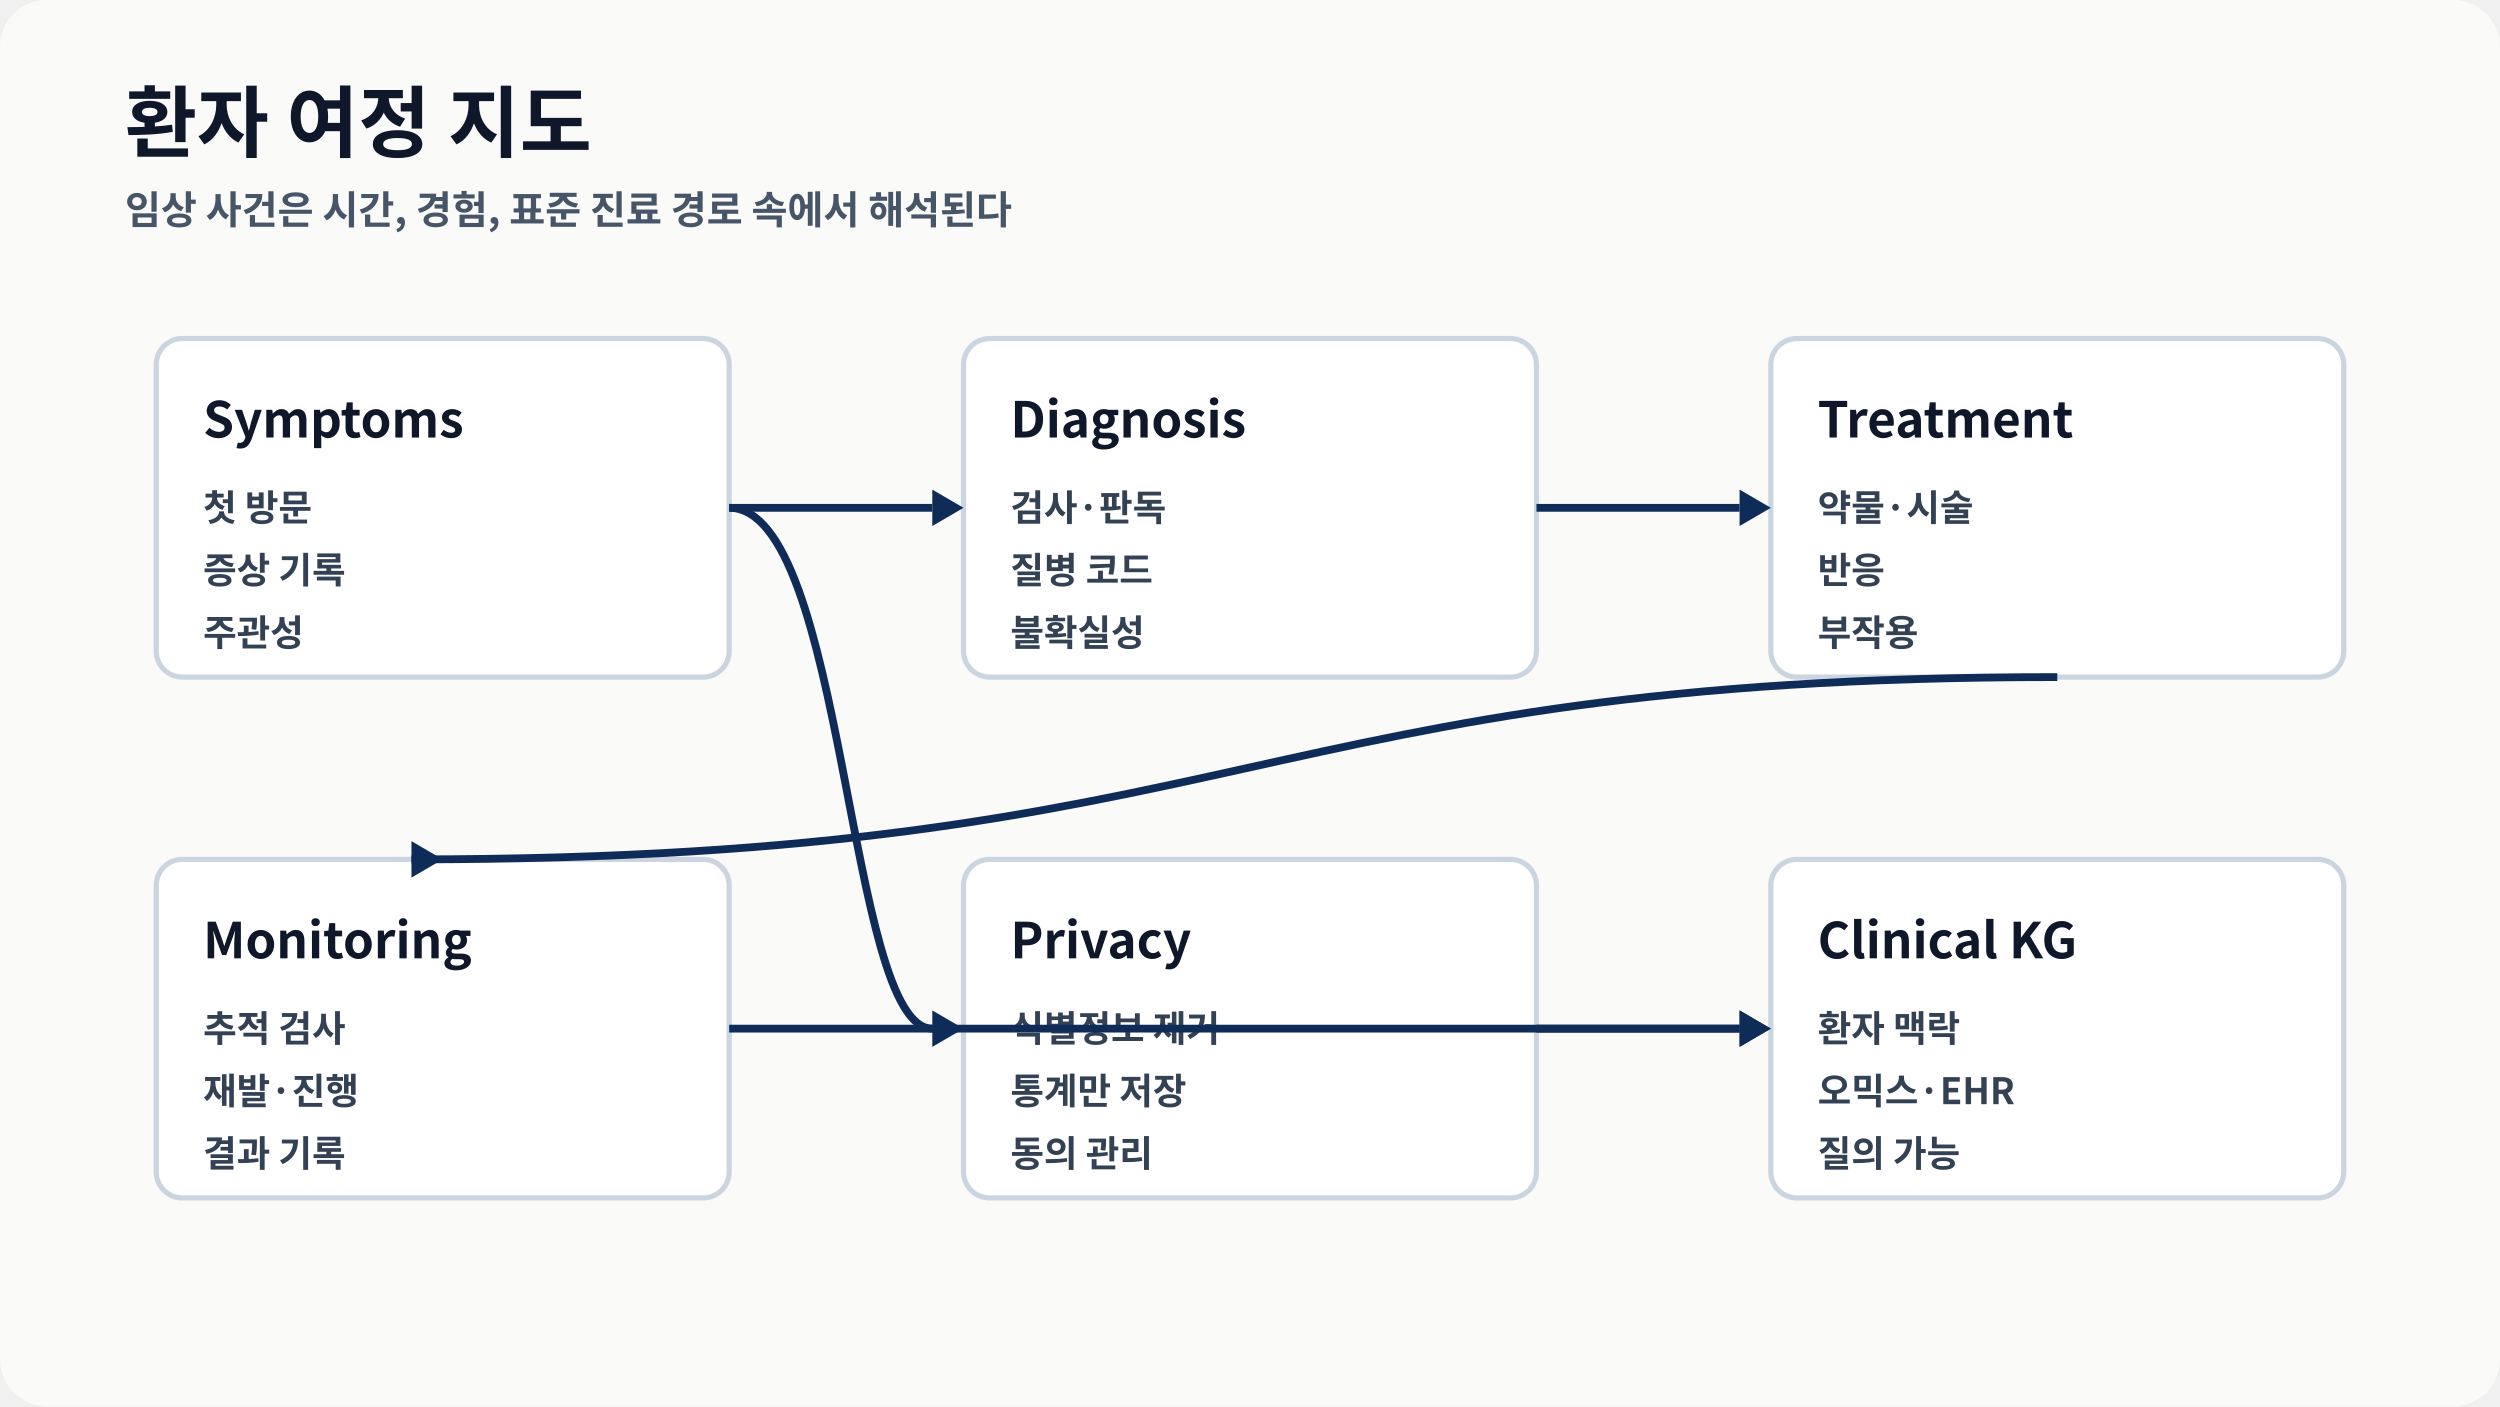
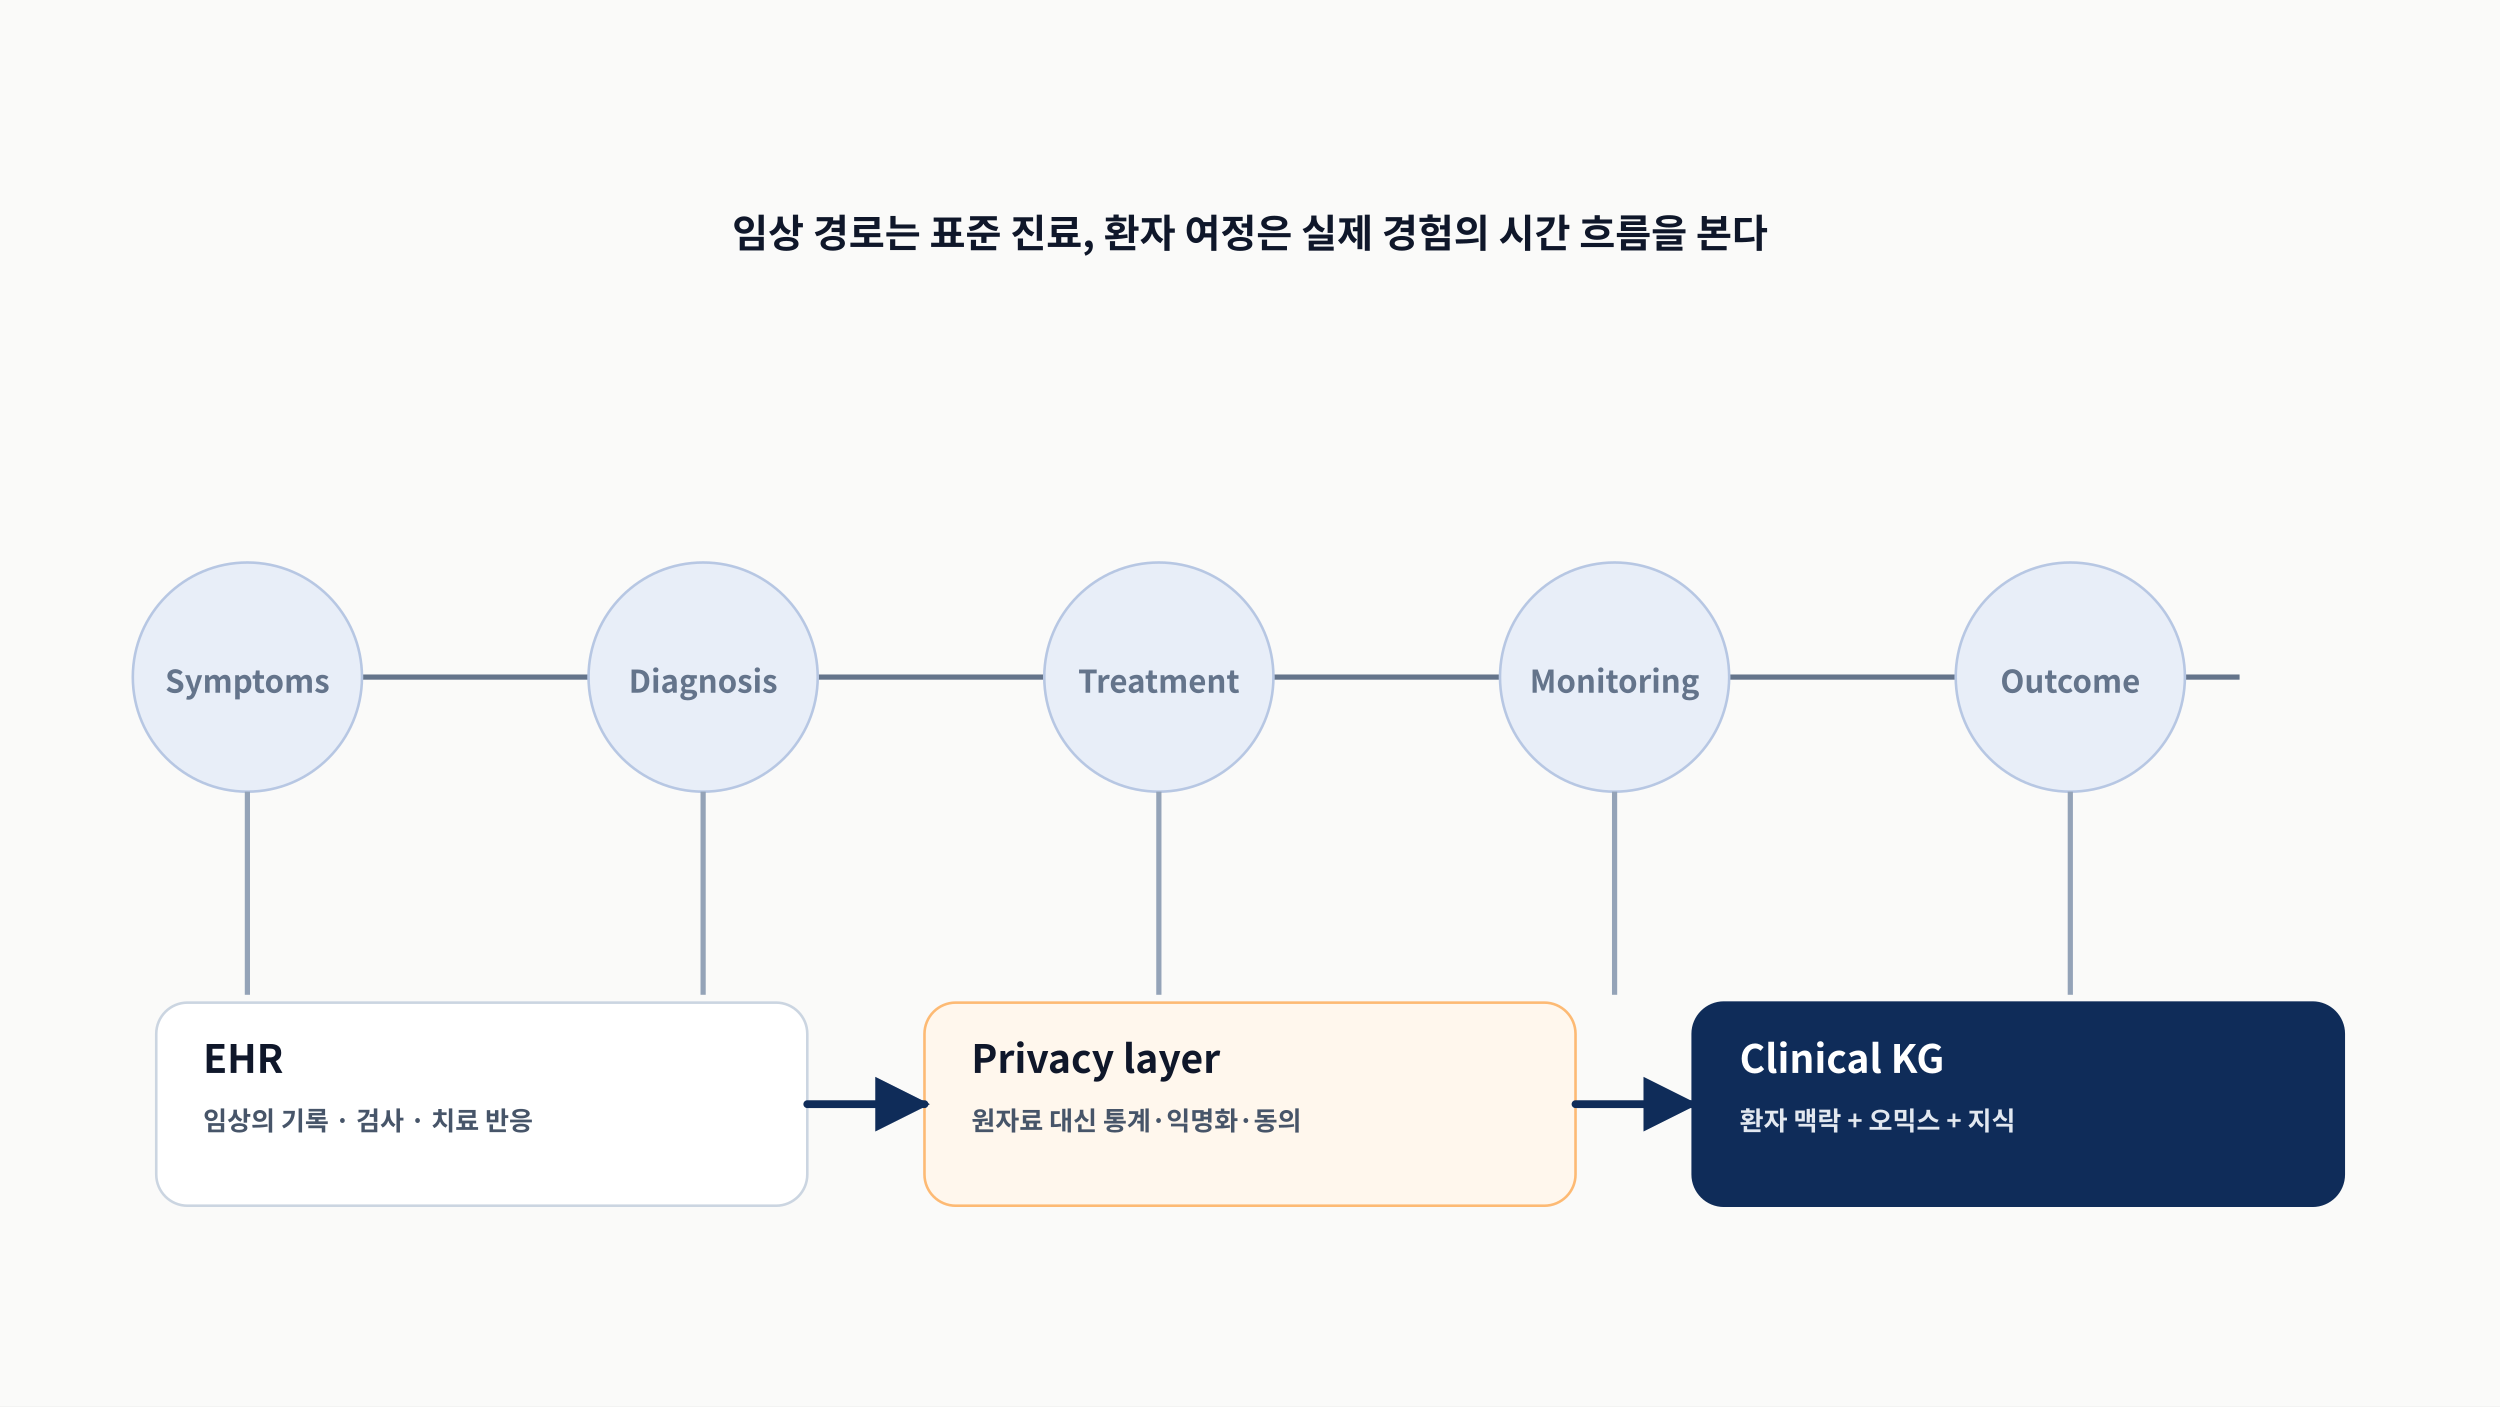
<svg xmlns="http://www.w3.org/2000/svg" viewBox="0 0 960 540" role="img" aria-labelledby="title desc">
  <style>
-       .t{font-family:'Noto Sans CJK KR', 'Apple SD Gothic Neo', 'Malgun Gothic', 'Noto Sans KR', NanumGothic, Inter, system-ui, sans-serif;fill:#0f172a}
-       .title{font-size:30px;font-weight:900}
-       .sub{font-size:15px;fill:#475569;font-weight:700}
-       .box{fill:#ffffff;stroke:#cbd5e1;stroke-width:2}
-       .accent{fill:#0f2c59}
-       .soft{fill:#e8eef8}
-       .muted{fill:#f8fafc}
-       .label{font-size:19px;font-weight:900}
-       .body{font-size:14px;fill:#334155;font-weight:700}
-       .small{font-size:12px;fill:#475569;font-weight:700}
-       .line{stroke:#0f2c59;stroke-width:3;fill:none}
+       .t{font-family:'Noto Sans CJK KR', 'Apple SD Gothic Neo', 'Malgun Gothic', 'Noto Sans KR', NanumGothic, Inter, system-ui, sans-serif}
+       .h{font-size:20px;font-weight:900}
+       .m{font-size:15px;font-weight:800}
+       .s{font-size:12px;font-weight:700}
+       .xs{font-size:10px;font-weight:700}
+       .dark{fill:#0f2c59;stroke:#0f2c59}
+       .soft{fill:#e8eef8;stroke:#b7c7e3}
+       .plain{fill:#fff;stroke:#cbd5e1}
+       .green{fill:#e7f7ef;stroke:#99d8b6}
+       .warn{fill:#fff7ed;stroke:#fdba74}
+       .line{stroke:#0f2c59;stroke-width:3;fill:none;stroke-linecap:round;stroke-linejoin:round}
+       .dash{stroke:#64748b;stroke-width:2.5;fill:none;stroke-dasharray:7 7;stroke-linecap:round}
+       .thin{stroke:#94a3b8;stroke-width:2;fill:none}
+       .axis{stroke:#64748b;stroke-width:2;fill:none}
+       .bar{fill:#0f2c59}
+       .bar2{fill:#89a7d8}
+       .badge{fill:#0f2c59}
+       .badgeText{fill:#fff;font-size:12px;font-weight:900}
    </style>
-   <rect width="960" height="540" rx="18" fill="#fafaf9" />
-   <text class="t title" x="48" y="58">환자 여정 지도</text>
-   <text class="t sub" x="48" y="86">임상 사건은 시간, 경험, 표준 진료 경로 속에서 해석된다</text>
-   <rect class="box" x="60" y="130" width="220" height="130" rx="10" fill="#ffffff" />
-   <text class="t label" x="78" y="168" fill="#0f172a">Symptoms</text>
-   <text class="t body" x="78" y="200" fill="#334155">첫 방문</text>
-   <text class="t body" x="78" y="224" fill="#334155">증상 기록</text>
-   <text class="t body" x="78" y="248" fill="#334155">주관성</text>
-   <rect class="box" x="370" y="130" width="220" height="130" rx="10" fill="#e8eef8" />
-   <text class="t label" x="388" y="168" fill="#0f172a">Diagnosis</text>
-   <text class="t body" x="388" y="200" fill="#334155">검사·판독</text>
-   <text class="t body" x="388" y="224" fill="#334155">질병 코드</text>
-   <text class="t body" x="388" y="248" fill="#334155">불확실성</text>
-   <rect class="box" x="680" y="130" width="220" height="130" rx="10" fill="#e7f7ef" />
-   <text class="t label" x="698" y="168" fill="#0f172a">Treatment</text>
-   <text class="t body" x="698" y="200" fill="#334155">약물·시술</text>
-   <text class="t body" x="698" y="224" fill="#334155">반응</text>
-   <text class="t body" x="698" y="248" fill="#334155">부작용</text>
-   <rect class="box" x="60" y="330" width="220" height="130" rx="10" fill="#ffffff" />
-   <text class="t label" x="78" y="368" fill="#0f172a">Monitoring</text>
-   <text class="t body" x="78" y="400" fill="#334155">추적 검사</text>
-   <text class="t body" x="78" y="424" fill="#334155">재발·진행</text>
-   <text class="t body" x="78" y="448" fill="#334155">결과 기록</text>
-   <rect class="box" x="370" y="330" width="220" height="130" rx="10" fill="#fff7ed" />
-   <text class="t label" x="388" y="368" fill="#0f172a">Privacy</text>
-   <text class="t body" x="388" y="400" fill="#334155">식별정보 제거</text>
-   <text class="t body" x="388" y="424" fill="#334155">통계만 저장</text>
-   <text class="t body" x="388" y="448" fill="#334155">동의 관리</text>
-   <rect class="box" x="680" y="330" width="220" height="130" rx="10" fill="#0f2c59" />
-   <text class="t label" x="698" y="368" fill="#ffffff">Clinical KG</text>
-   <text class="t body" x="698" y="400" fill="#ffffff">환자 맥락</text>
-   <text class="t body" x="698" y="424" fill="#ffffff">오믹스·EHR</text>
-   <text class="t body" x="698" y="448" fill="#ffffff">질의 가능</text>
-   <path class="line" d="M280 195 C 325 195, 325 195, 358 195" />
-   <polygon points="358,188 370,195 358,202" fill="#0f2c59" />
-   <path class="line" d="M590 195 C 635 195, 635 195, 668 195" />
-   <polygon points="668,188 680,195 668,202" fill="#0f2c59" />
-   <path class="line" d="M790 260 C 480 260, 480 330, 158 330" />
-   <polygon points="158,323 170,330 158,337" fill="#0f2c59" />
-   <path class="line" d="M280 195 C 325 195, 325 395, 358 395" />
-   <polygon points="358,388 370,395 358,402" fill="#0f2c59" />
-   <path class="line" d="M590 395 C 635 395, 635 395, 668 395" />
-   <polygon points="668,388 680,395 668,402" fill="#0f2c59" />
-   <path class="line" d="M280 395 C 480 395, 480 395, 668 395" />
-   <polygon points="668,388 680,395 668,402" fill="#0f2c59" />
+   <defs>
+     <marker id="arrow" viewBox="0 0 10 10" refX="9" refY="5" markerWidth="7" markerHeight="7" orient="auto-start-reverse">
+       <path d="M0 0 L10 5 L0 10 z" fill="#0f2c59" />
+     </marker>
+   </defs>
+   <rect width="960" height="540" fill="#fafaf9" />
+   <path class="axis" d="M95 260 L860 260" />
+   <circle class="soft" cx="95" cy="260" r="44" />
+   <text class="t s" x="95" y="266" text-anchor="middle" fill="#64748b">Symptoms</text>
+   <path class="thin" d="M95 304 L95 382" />
+   <circle class="soft" cx="270" cy="260" r="44" />
+   <text class="t s" x="270" y="266" text-anchor="middle" fill="#64748b">Diagnosis</text>
+   <path class="thin" d="M270 304 L270 382" />
+   <circle class="soft" cx="445" cy="260" r="44" />
+   <text class="t s" x="445" y="266" text-anchor="middle" fill="#64748b">Treatment</text>
+   <path class="thin" d="M445 304 L445 382" />
+   <circle class="soft" cx="620" cy="260" r="44" />
+   <text class="t s" x="620" y="266" text-anchor="middle" fill="#64748b">Monitoring</text>
+   <path class="thin" d="M620 304 L620 382" />
+   <circle class="soft" cx="795" cy="260" r="44" />
+   <text class="t s" x="795" y="266" text-anchor="middle" fill="#64748b">Outcome</text>
+   <path class="thin" d="M795 304 L795 382" />
+   <rect class="plain" x="60" y="385" width="250" height="78" rx="12" />
+   <text class="t m" x="78" y="412" text-anchor="start" fill="#0f172a">EHR</text>
+   <text class="t xs" x="78" y="434" text-anchor="start" fill="#475569">임상의 기록 · 검사 · 치료 반응</text>
+   <rect class="warn" x="355" y="385" width="250" height="78" rx="12" />
+   <text class="t m" x="373" y="412" text-anchor="start" fill="#0f172a">Privacy layer</text>
+   <text class="t xs" x="373" y="434" text-anchor="start" fill="#475569">원자료 대신 통계·익명화·동의</text>
+   <rect class="dark" x="650" y="385" width="250" height="78" rx="12" />
+   <text class="t m" x="668" y="412" text-anchor="start" fill="#fff">Clinical KG</text>
+   <text class="t xs" x="668" y="434" text-anchor="start" fill="#e2e8f0">환자 맥락 + 오믹스 + 지식</text>
+   <path class="line" d="M310 424 L355 424" marker-end="url(#arrow)" />
+   <path class="line" d="M605 424 L650 424" marker-end="url(#arrow)" />
+   <text class="t m" x="480" y="95" text-anchor="middle" fill="#0f172a">임상 경로는 표준 진료, 환자 여정은 실제 경험의 시간 흐름을 본다</text>
</svg>
